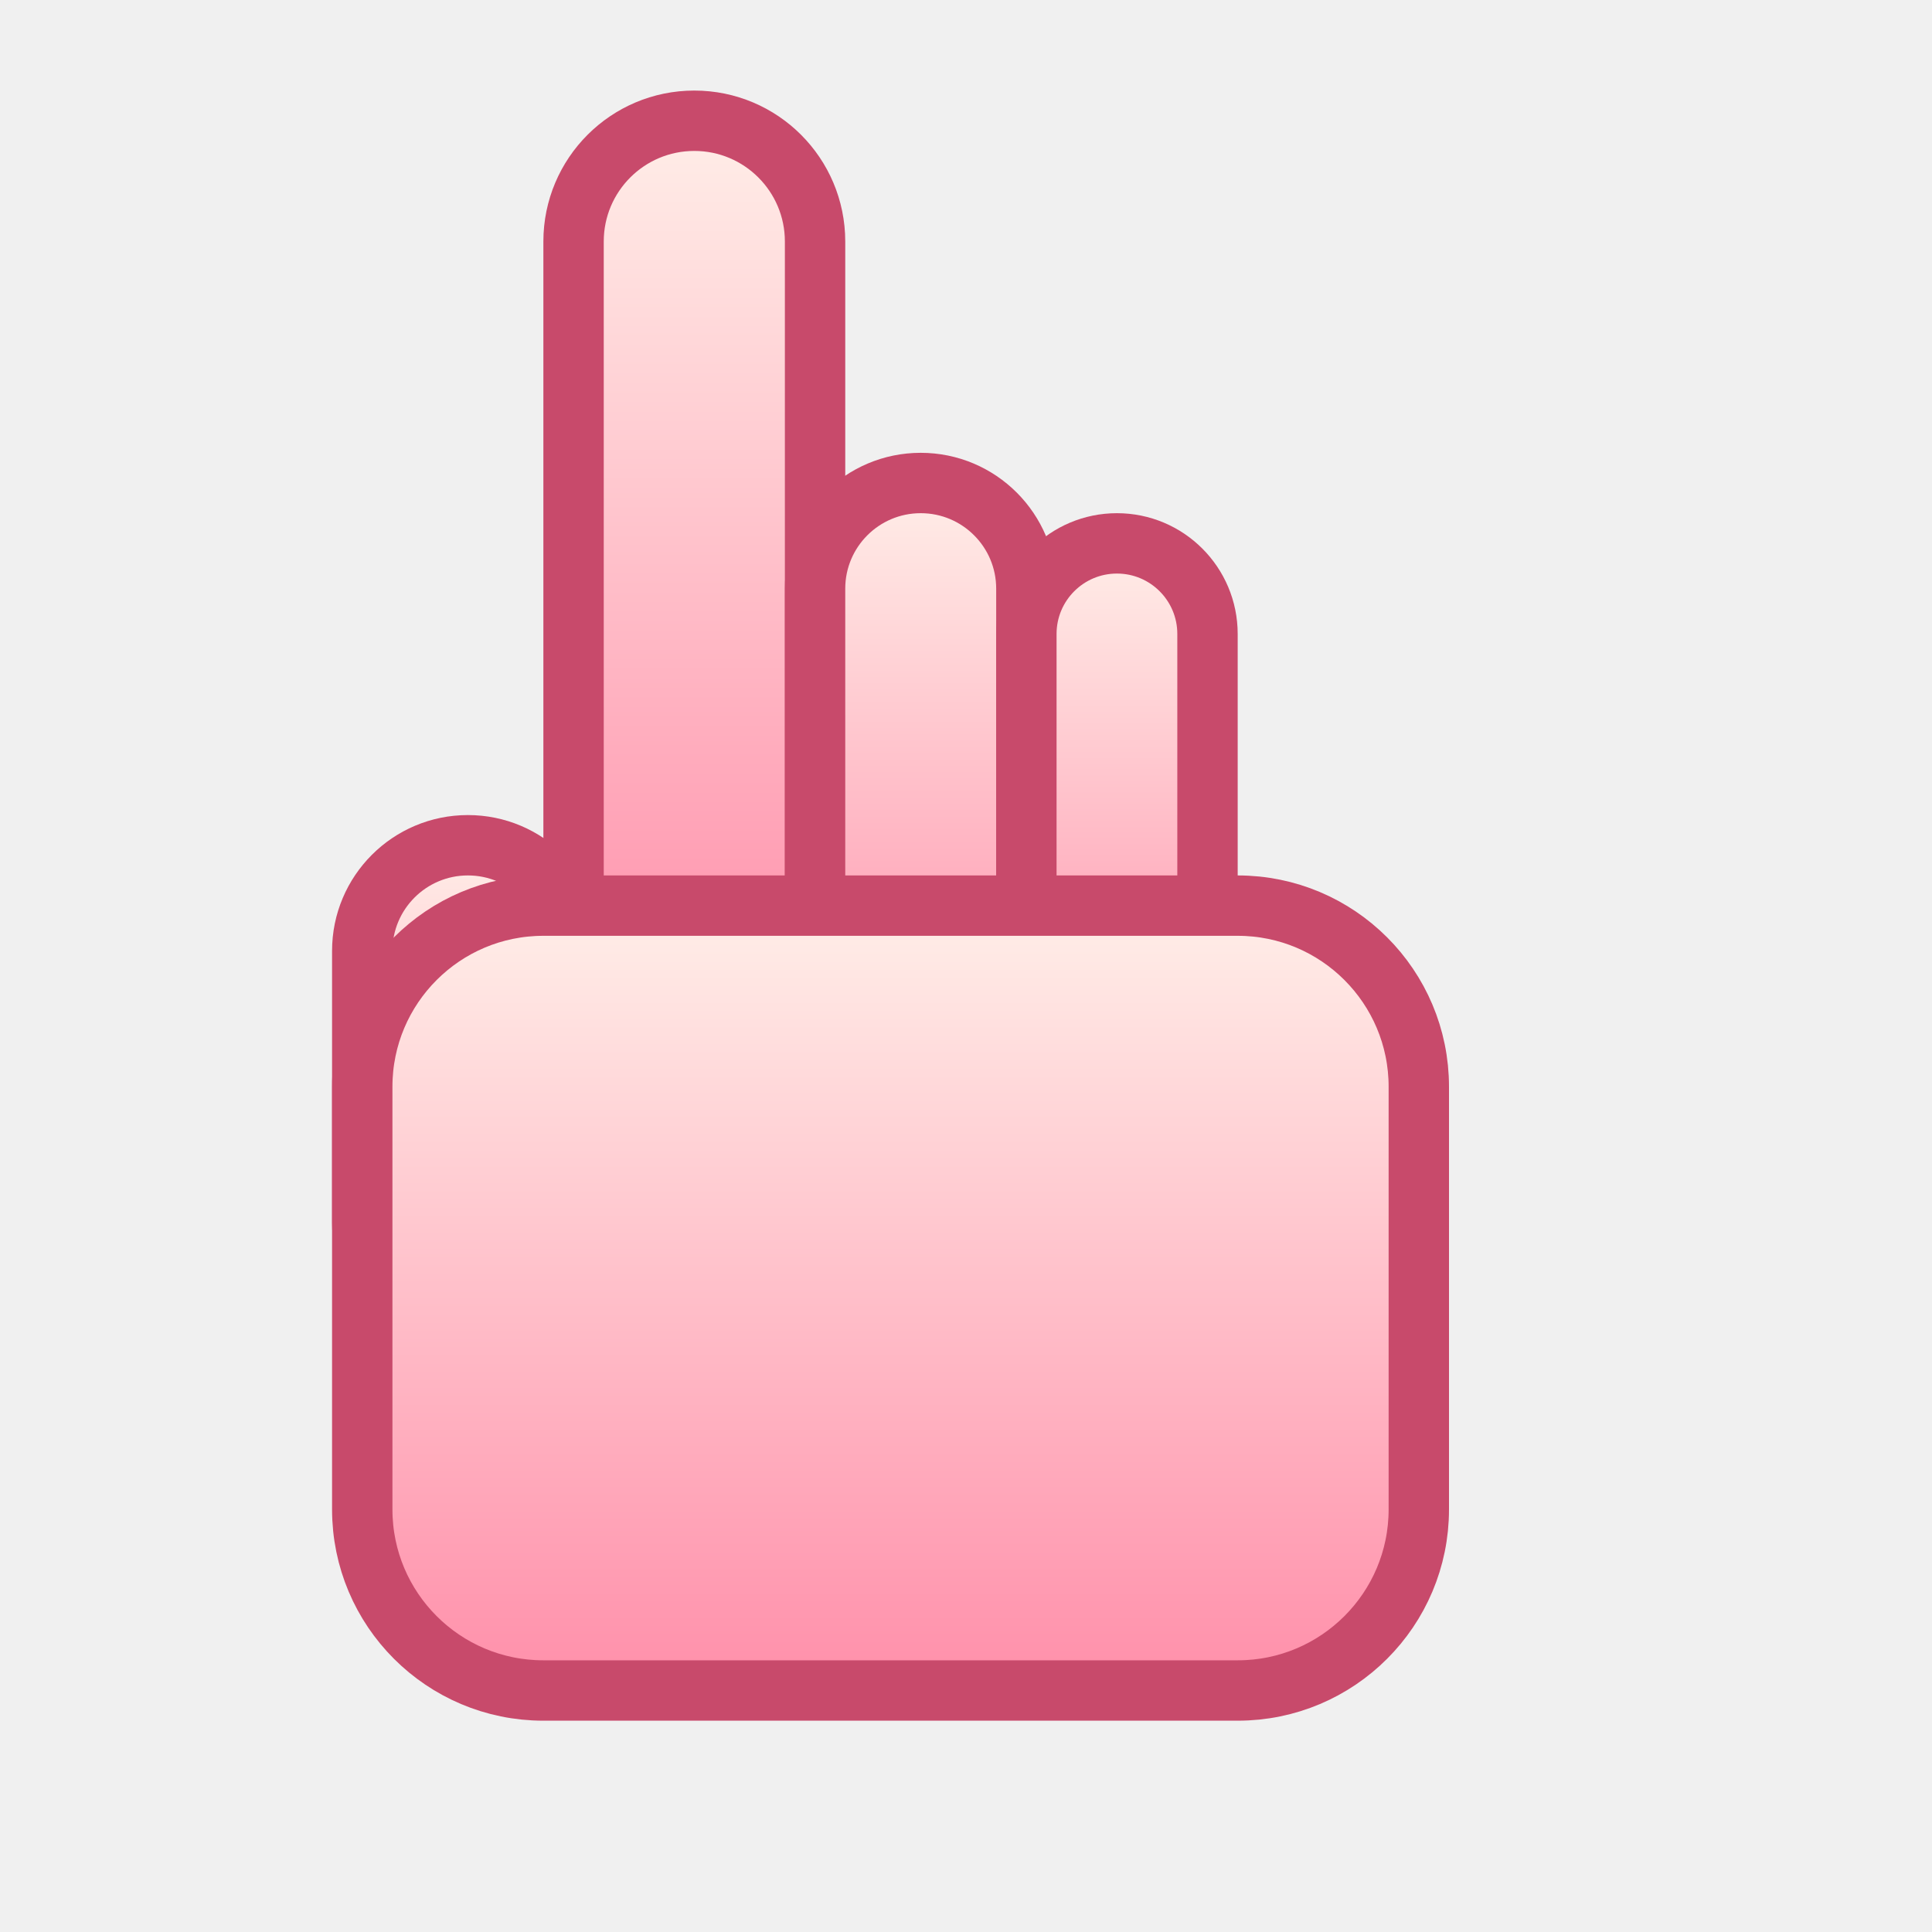
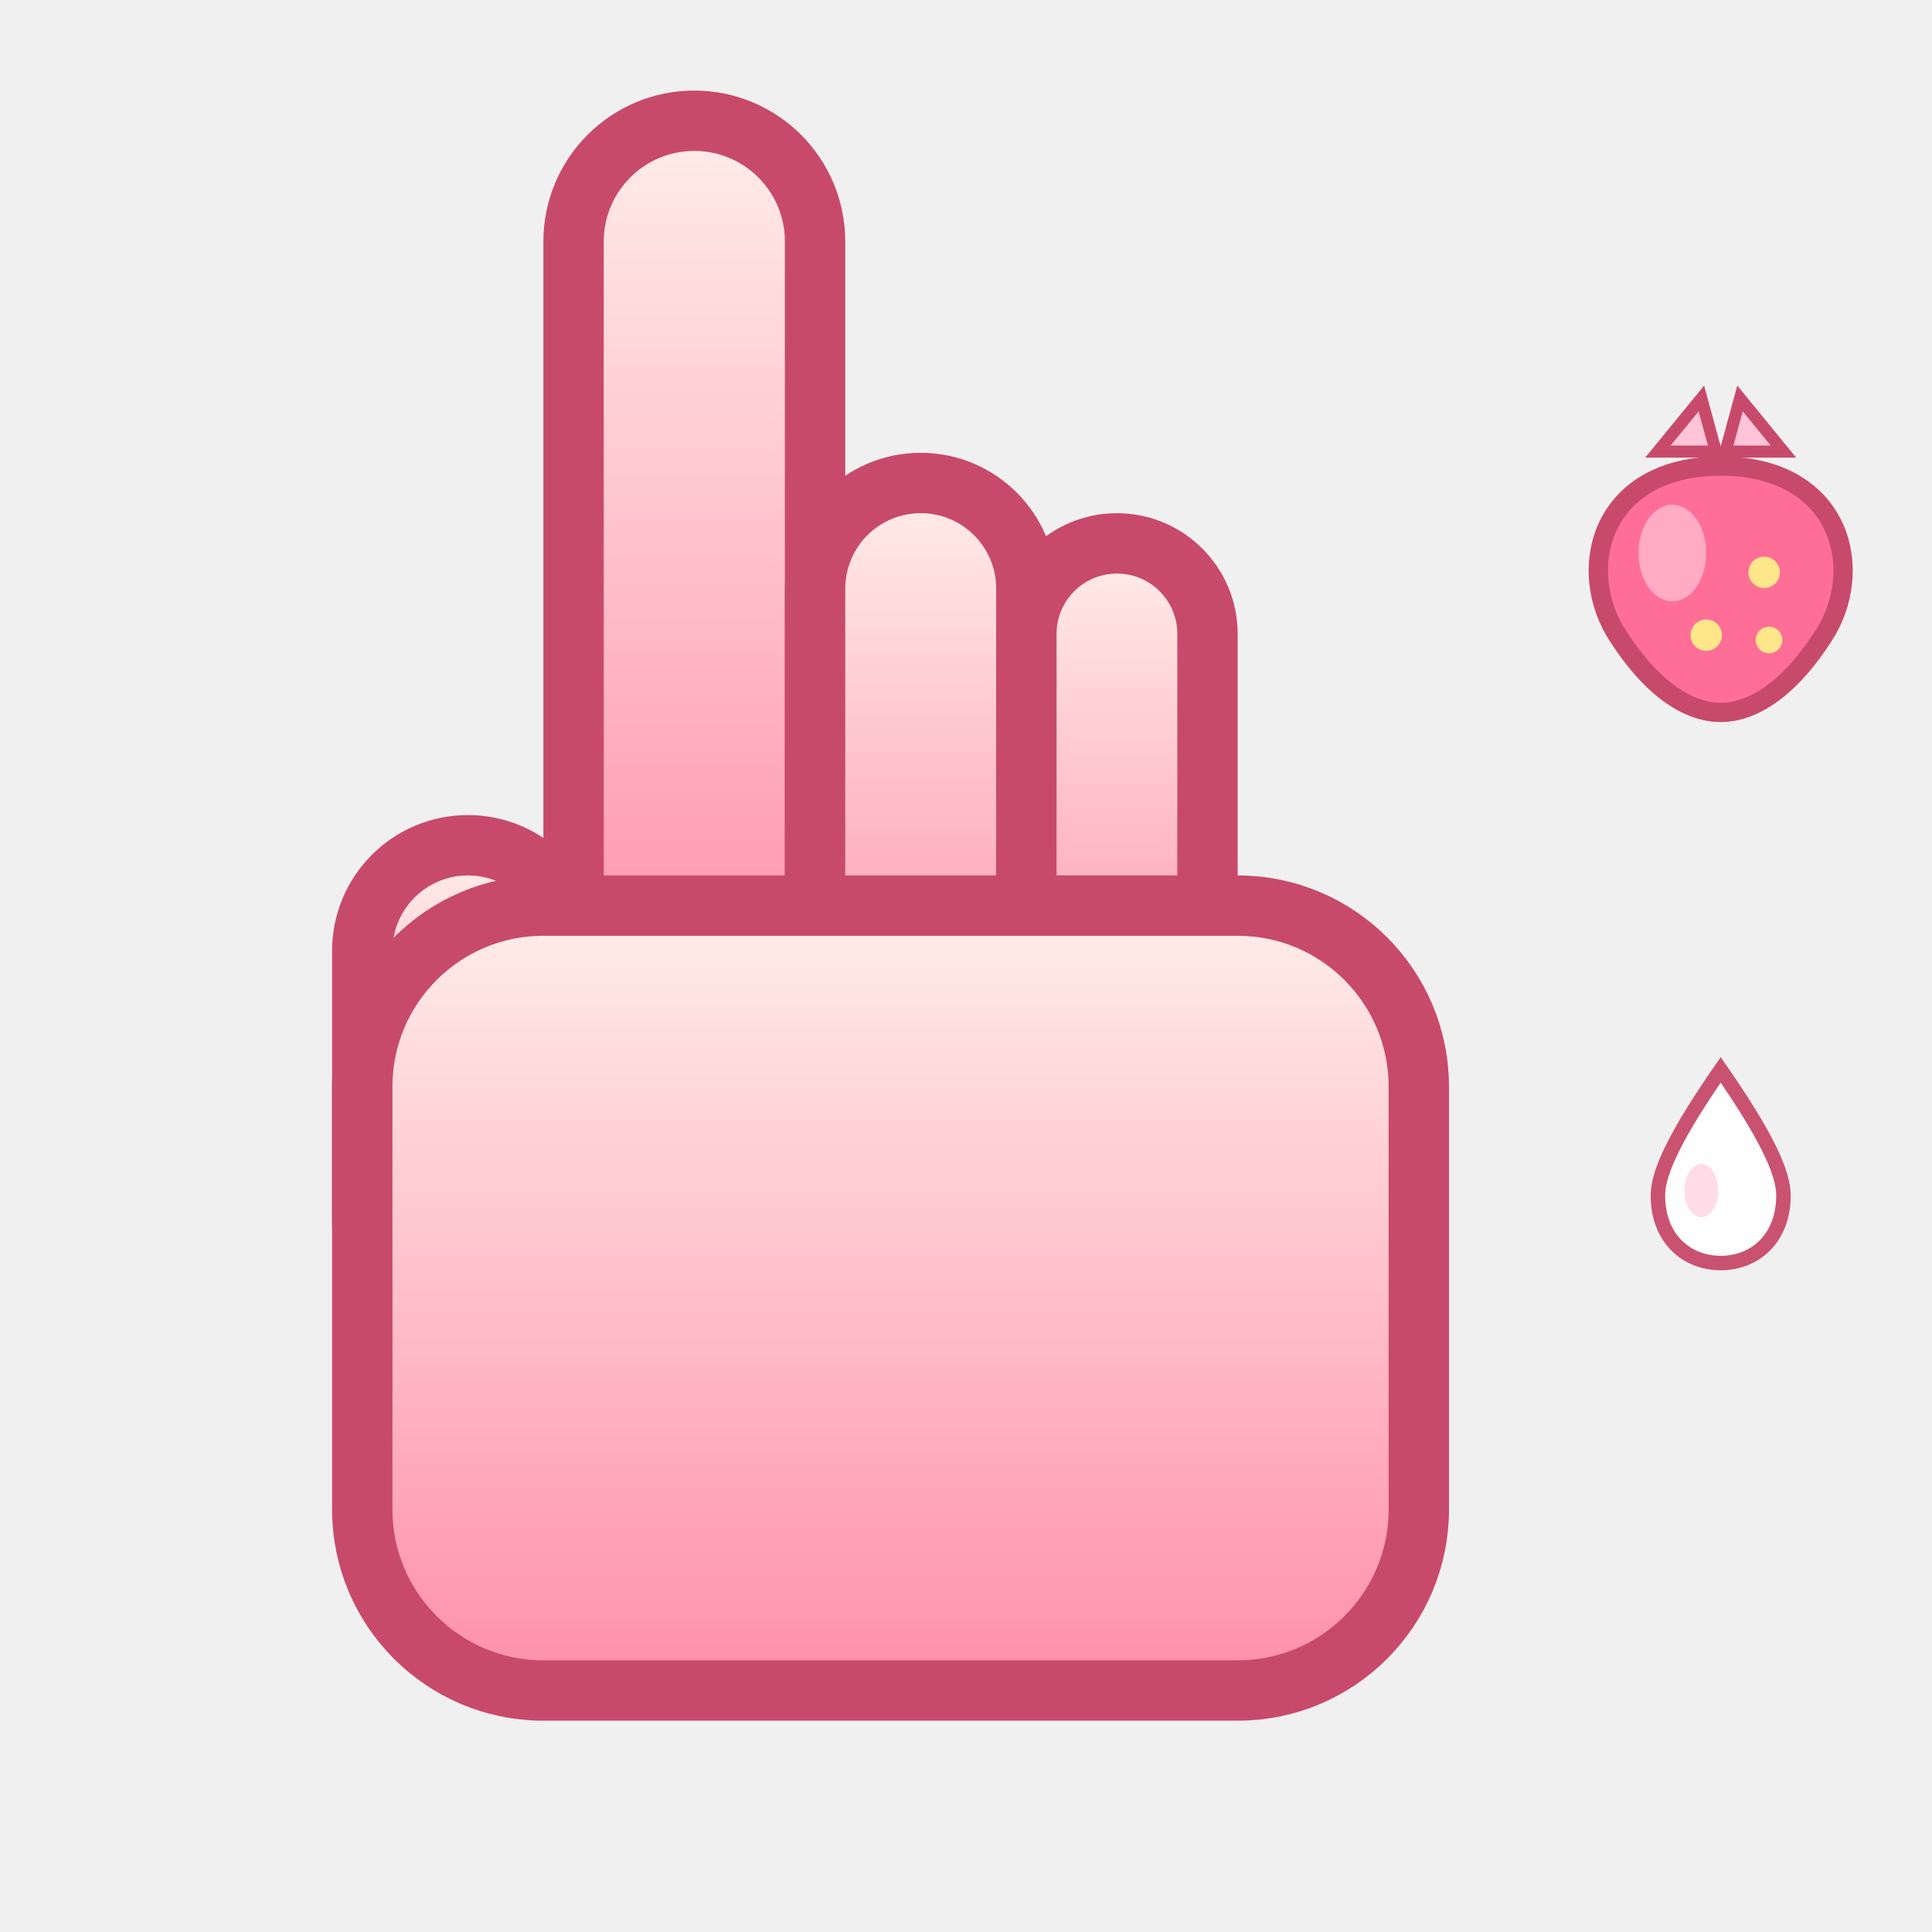
<svg xmlns="http://www.w3.org/2000/svg" viewBox="0 0 32 32" width="32" height="32">
  <defs>
    <linearGradient id="straw_pt" x1="0%" y1="0%" x2="0%" y2="100%">
      <stop offset="0%" stop-color="#FFEEE8" />
      <stop offset="100%" stop-color="#FF8FAA" />
    </linearGradient>
  </defs>
  <g>
    <rect x="9.5" y="2" width="4" height="15" rx="2" fill="url(#straw_pt)" stroke="#C84A6B" stroke-width="1" />
    <rect x="13.5" y="8" width="3.5" height="10" rx="1.75" fill="url(#straw_pt)" stroke="#C84A6B" stroke-width="1" />
    <rect x="17" y="9" width="3" height="9" rx="1.5" fill="url(#straw_pt)" stroke="#C84A6B" stroke-width="1" />
    <rect x="6" y="14" width="3.5" height="8" rx="1.75" fill="url(#straw_pt)" stroke="#C84A6B" stroke-width="1" />
    <rect x="6" y="15" width="17.5" height="13" rx="3" fill="url(#straw_pt)" stroke="#C84A6B" stroke-width="1" />
  </g>
+   <g transform="translate(28.5 9)">
+     <g>
+       <animateTransform attributeName="transform" type="rotate" values="0 0 -1.76; 10 0 -1.76; 0 0 -1.76; -10 0 -1.76; 0 0 -1.76" dur="0.55s" begin="0s" repeatCount="indefinite" additive="sum" />
+       <path d="M 0 -1.28 C -1.92 -1.28, -2.40 0.32, -1.76 1.44 C -1.12 2.48, -0.48 2.80, 0 2.80 C 0.48 2.80, 1.12 2.48, 1.76 1.44 C 2.40 0.32, 1.92 -1.28, 0 -1.28 Z" fill="#FF6E96" stroke="#C84A6B" stroke-width="0.32" />
+       <path d="M -1.04 -1.52 L -0.32 -2.40 L -0.08 -1.52 Z M 1.04 -1.52 L 0.32 -2.40 L 0.08 -1.52 Z" fill="#FFC4D8" stroke="#C84A6B" stroke-width="0.20" />
+       <ellipse cx="-0.80" cy="0.16" rx="0.56" ry="0.80" fill="#FFC4D8" opacity="0.7" />
+       <circle cx="0.72" cy="0.48" r="0.26" fill="#FFE68A" />
+       <circle cx="-0.24" cy="1.52" r="0.26" fill="#FFE68A" />
+       <circle cx="0.80" cy="1.60" r="0.22" fill="#FFE68A" />
+     </g>
+   </g>
+   <g transform="translate(28.5 19)">
+     <g>
+       <animateTransform attributeName="transform" type="translate" values="0 0; 0 1.44; 0 2.88; 0 4.32" dur="1.1s" begin="0.2s" repeatCount="indefinite" additive="sum" />
+       <animate attributeName="opacity" values="1;0.9;0.55;0" dur="1.1s" begin="0.2s" repeatCount="indefinite" />
+       <path d="M 0 -1.28 C 0.72 -0.24, 1.04 0.40, 1.04 0.80 C 1.04 1.52, 0.56 1.92, 0 1.92 C -0.56 1.92, -1.04 1.52, -1.04 0.80 C -1.04 0.40, -0.72 -0.24, 0 -1.28 Z" fill="#FFFFFF" stroke="#C84A6B" stroke-width="0.24" opacity="0.95" />
+       <ellipse cx="-0.32" cy="0.72" rx="0.28" ry="0.44" fill="#FFC4D8" opacity="0.6" />
+     </g>
+   </g>
</svg>
